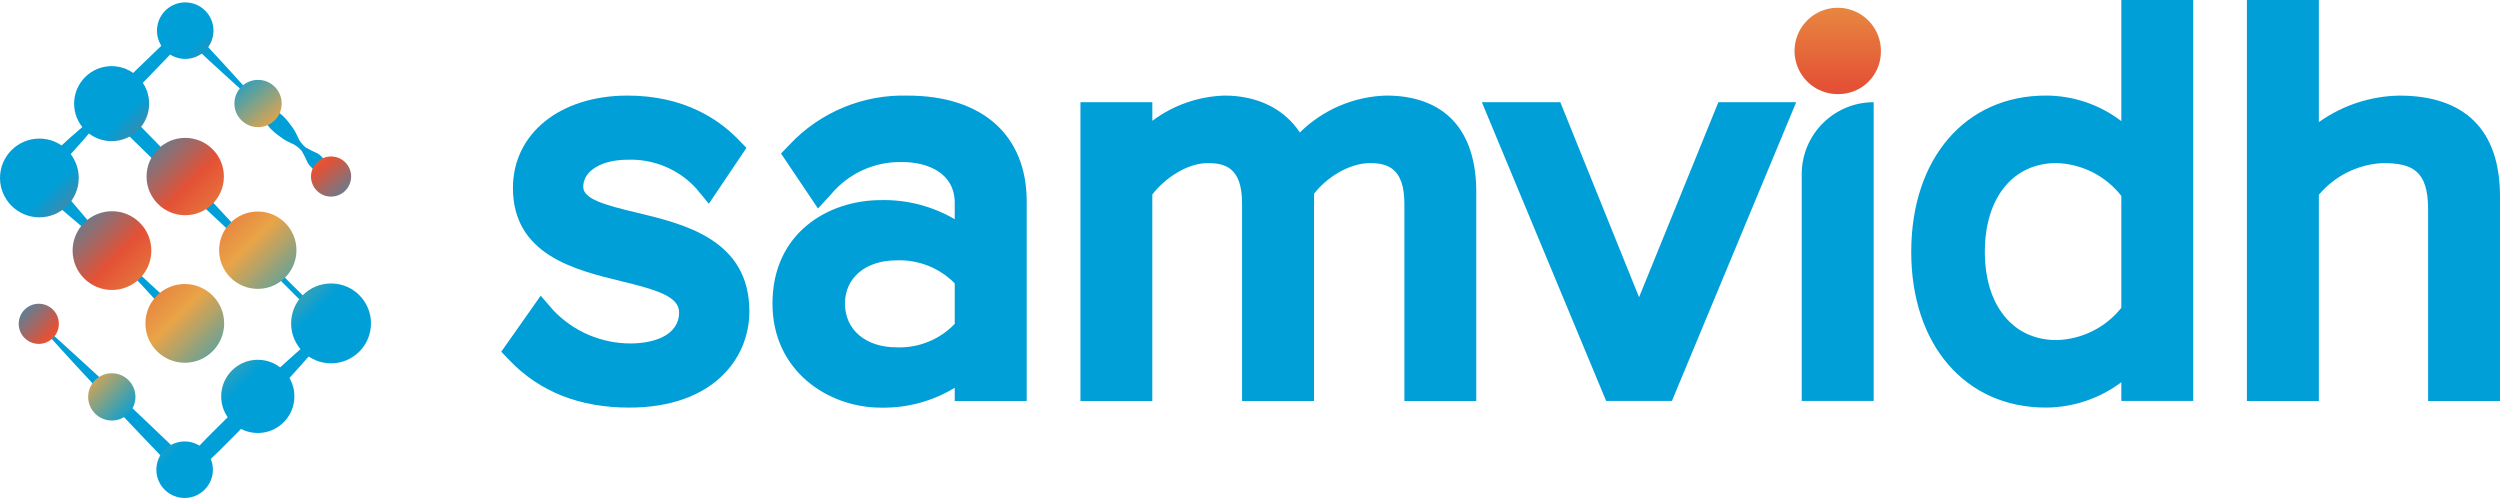
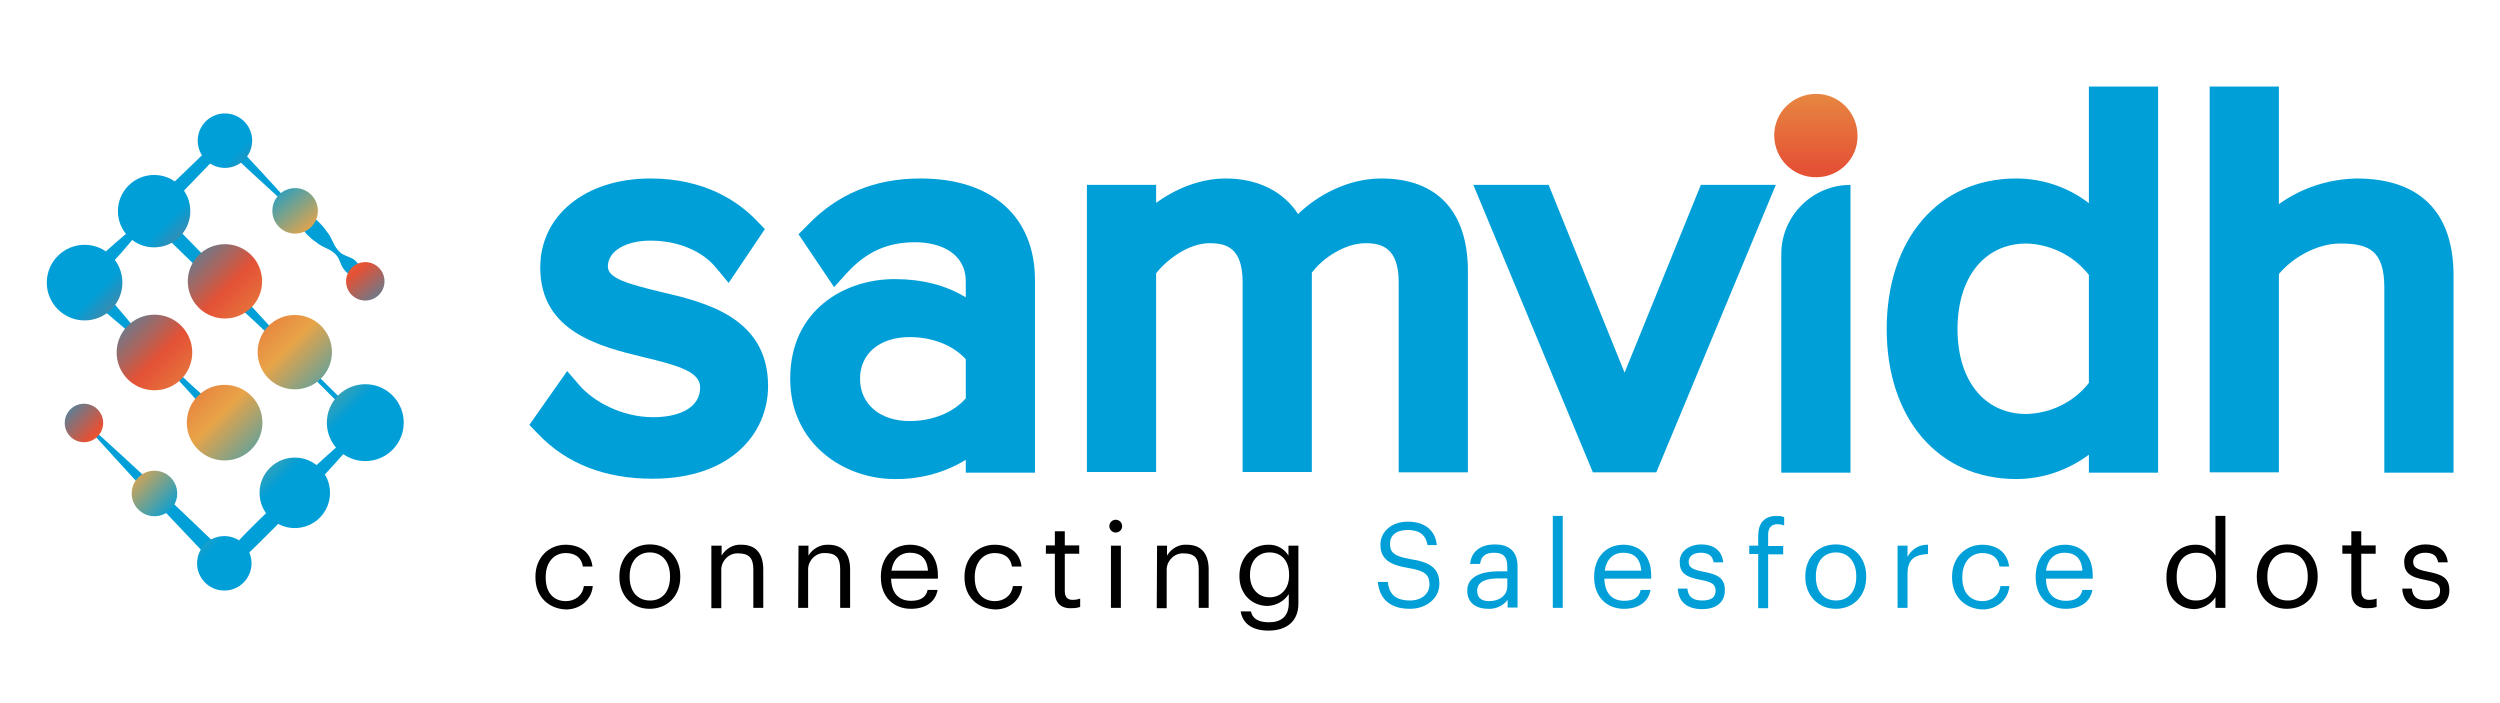
- <svg xmlns="http://www.w3.org/2000/svg" xmlns:xlink="http://www.w3.org/1999/xlink" width="343.582" height="68.438" viewBox="0 0 343.582 68.438">
-   <defs>
-     <linearGradient id="a" x1="0.643" y1="0.643" x2="3.104" y2="3.104" gradientUnits="objectBoundingBox">
-       <stop offset="0" stop-color="#009fd8" />
-       <stop offset="0.344" stop-color="#e45135" />
-       <stop offset="0.656" stop-color="#e9a447" />
-       <stop offset="1" stop-color="#009fd8" />
-     </linearGradient>
-     <linearGradient id="b" x1="-0.279" y1="-0.279" x2="2.182" y2="2.182" xlink:href="#a" />
-     <linearGradient id="c" x1="-1.204" y1="-1.203" x2="1.257" y2="1.258" xlink:href="#a" />
-     <linearGradient id="d" x1="-2.329" y1="-2.329" x2="0.318" y2="0.318" xlink:href="#a" />
-     <linearGradient id="e" x1="-2.095" y1="-2.095" x2="0.331" y2="0.331" xlink:href="#a" />
-     <linearGradient id="f" x1="-1.233" y1="-1.233" x2="1.273" y2="1.272" xlink:href="#a" />
-     <linearGradient id="g" x1="-0.288" y1="-0.288" x2="2.217" y2="2.218" xlink:href="#a" />
-     <linearGradient id="h" x1="0.664" y1="0.664" x2="3.247" y2="3.247" xlink:href="#a" />
-     <linearGradient id="i" x1="0.712" y1="0.712" x2="4.141" y2="4.142" xlink:href="#a" />
-     <linearGradient id="j" x1="-3.167" y1="-3.167" x2="0.262" y2="0.262" xlink:href="#a" />
-     <linearGradient id="k" x1="-1.795" y1="-1.66" x2="0.945" y2="0.919" xlink:href="#a" />
-     <linearGradient id="l" x1="-0.329" y1="-0.28" x2="2.897" y2="2.756" xlink:href="#a" />
-     <linearGradient id="m" x1="2.591" y1="3.048" x2="-0.024" y2="-0.139" xlink:href="#a" />
-     <linearGradient id="n" x1="1.337" y1="1.521" x2="-1.741" y2="-2.232" xlink:href="#a" />
-     <linearGradient id="o" x1="0.5" y1="0.915" x2="0.5" y2="-0.499" gradientUnits="objectBoundingBox">
-       <stop offset="0" stop-color="#e45135" />
-       <stop offset="1" stop-color="#e9a447" />
-     </linearGradient>
-   </defs>
-   <g transform="translate(-63.89 -65.5)">
-     <g transform="translate(63.89 65.829)">
-       <g transform="translate(35.383 13.819)">
-         <path d="M151.276,106.626a4.593,4.593,0,0,1-1.8-.7,6.011,6.011,0,0,1-.718-.54,2.57,2.57,0,0,1-.581-.672,15.818,15.818,0,0,0-.842-1.67,3.643,3.643,0,0,0-1.436-1.07c-.284-.137-.572-.265-.837-.421a7.09,7.09,0,0,1-.741-.512,8.415,8.415,0,0,1-1.354-1.157,8.509,8.509,0,0,1-1.029-1.478,6.52,6.52,0,0,1-.7-1.811l.16-.16a6.664,6.664,0,0,1,1.811.7,8.34,8.34,0,0,1,1.478,1.029,8.654,8.654,0,0,1,1.157,1.354,7.091,7.091,0,0,1,.512.741c.156.265.284.554.421.837a3.687,3.687,0,0,0,1.07,1.436,15.39,15.39,0,0,0,1.67.842,2.569,2.569,0,0,1,.672.581,5.664,5.664,0,0,1,.54.718,4.649,4.649,0,0,1,.7,1.8Z" transform="translate(-141.24 -96.43)" fill="#009fd8" />
+ <svg xmlns="http://www.w3.org/2000/svg" version="1.1" id="Layer_1" x="0px" y="0px" viewBox="0 0 780.2 219.1" style="enable-background:new 0 0 780.2 219.1;" xml:space="preserve">
+   <style type="text/css">
+ 	.st0{fill:#009FD8;}
+ 	.st1{fill:url(#SVGID_1_);}
+ 	.st2{fill:url(#SVGID_2_);}
+ 	.st3{fill:url(#SVGID_3_);}
+ 	.st4{fill:url(#SVGID_4_);}
+ 	.st5{fill:url(#SVGID_5_);}
+ 	.st6{fill:url(#SVGID_6_);}
+ 	.st7{fill:url(#SVGID_7_);}
+ 	.st8{fill:url(#SVGID_8_);}
+ 	.st9{fill:url(#SVGID_9_);}
+ 	.st10{fill:url(#SVGID_10_);}
+ 	.st11{fill:url(#SVGID_11_);}
+ 	.st12{fill:url(#SVGID_12_);}
+ 	.st13{fill:url(#SVGID_13_);}
+ 	.st14{fill:url(#SVGID_14_);}
+ 	.st15{fill:url(#SVGID_15_);}
+ </style>
+   <g>
+     <g>
+       <path class="st0" d="M113.8,87.9c-1.4-0.2-2.8-0.8-3.9-1.6c-0.6-0.3-1.1-0.7-1.6-1.2c-0.5-0.4-0.9-0.9-1.3-1.5    c-0.7-1.1-1-2.6-1.8-3.7c-0.8-1-1.9-1.8-3.1-2.3c-0.6-0.3-1.3-0.6-1.8-0.9c-0.6-0.3-1.1-0.7-1.6-1.1c-1.1-0.7-2.1-1.6-3-2.5    c-0.8-1-1.6-2.1-2.2-3.2c-0.7-1.3-1.2-2.6-1.5-4l0.3-0.4c1.4,0.3,2.7,0.8,4,1.5c1.2,0.6,2.2,1.4,3.2,2.3c0.9,0.9,1.8,1.9,2.5,3    c0.4,0.5,0.8,1,1.1,1.6c0.3,0.6,0.6,1.2,0.9,1.8c0.5,1.2,1.3,2.3,2.3,3.2c1,0.8,2.5,1.2,3.7,1.8c0.6,0.3,1.1,0.8,1.5,1.3    c0.4,0.5,0.8,1,1.2,1.6c0.8,1.2,1.3,2.5,1.5,3.9L113.8,87.9z" />
+       <path class="st0" d="M91.9,66c-3.9-3.4-7.7-6.9-11.5-10.4c-1.9-1.7-3.8-3.5-5.7-5.3s-3.8-3.5-5.7-5.3h2.3l-5.5,5.8l-5.6,5.8    c-1.9,1.9-3.7,3.9-5.6,5.8l-5.6,5.7V65c5.6,5.5,11.1,11.1,16.6,16.8s10.8,11.5,16.1,17.3s10.8,11.5,16.3,17s11.2,11.1,16.8,16.5    l-1.4,1.4l-0.4-0.4h1.4c-3.4,3.8-6.8,7.6-10.2,11.4s-6.9,7.5-10.4,11.2s-7,7.4-10.7,11l-2.7,2.7l-2.8,2.7    c-1.8,1.8-3.7,3.6-5.5,5.3l-1.8,1.7l-1.6-1.7L58,166.6c-3.6-3.8-7.2-7.6-10.8-11.4s-7.1-7.7-10.6-11.5c-3.5-3.9-7.1-7.7-10.5-11.6    l0.4-0.4c3.9,3.5,7.8,7,11.6,10.5s7.7,7.1,11.5,10.7s7.6,7.1,11.4,10.8l11.3,10.8h-3.4c1.7-1.9,3.5-3.7,5.3-5.5l2.7-2.8l2.7-2.7    c3.6-3.6,7.3-7.1,11-10.6s7.4-7.1,11.2-10.5s7.7-6.8,11.4-10.2l0.8-0.7l0.6,0.7l0.4,0.4l-1.4,1.4c-5.4-5.7-11-11.3-16.5-16.8    c-5.6-5.6-11.3-11-17-16.3S68.4,90.2,62.8,84.7S51.5,73.8,46,68.2l-1.5-1.6L46,65l5.7-5.6c1.9-1.9,3.8-3.7,5.8-5.6l5.8-5.6    l5.8-5.5l1.2-1.2l1.1,1.2c1.8,1.9,3.5,3.8,5.3,5.7s3.5,3.8,5.3,5.7c3.5,3.8,7,7.6,10.3,11.5L91.9,66z" />
+       <path class="st0" d="M47.7,66.8c-1.5,2.1-3.1,4-4.7,6s-3.3,3.9-4.9,5.8c-3.3,3.8-6.8,7.4-10.3,11v-3.1c3.7,3.6,7.2,7.4,10.5,11.4    c3.3,4,6.7,7.9,10.4,11.6s7.4,7.3,11.2,10.8s7.7,6.9,11.8,10.2l-3,3c-3.3-4.1-6.7-7.9-10.2-11.8s-7.1-7.5-10.8-11.2    s-7.6-7-11.6-10.4c-4-3.3-7.8-6.8-11.4-10.5L23,87.9l1.6-1.5c3.6-3.5,7.3-7,11.1-10.3c1.9-1.7,3.8-3.3,5.8-4.9s3.9-3.2,6-4.7    L47.7,66.8z" />
+       <linearGradient id="SVGID_1_" gradientUnits="userSpaceOnUse" x1="29.77" y1="128.43" x2="88" y2="70.2" gradientTransform="matrix(1 0 0 -1 0 220)">
+         <stop offset="0" style="stop-color:#009FD8" />
+         <stop offset="0.34" style="stop-color:#E45135" />
+         <stop offset="0.66" style="stop-color:#E9A447" />
+         <stop offset="1" style="stop-color:#009FD8" />
+       </linearGradient>
+       <circle class="st1" cx="26.4" cy="88.2" r="11.8" />
+       <linearGradient id="SVGID_2_" gradientUnits="userSpaceOnUse" x1="29.77" y1="128.43" x2="88" y2="70.2" gradientTransform="matrix(1 0 0 -1 0 220)">
+         <stop offset="0" style="stop-color:#009FD8" />
+         <stop offset="0.34" style="stop-color:#E45135" />
+         <stop offset="0.66" style="stop-color:#E9A447" />
+         <stop offset="1" style="stop-color:#009FD8" />
+       </linearGradient>
+       <circle class="st2" cx="48.2" cy="110" r="11.8" />
+       <linearGradient id="SVGID_3_" gradientUnits="userSpaceOnUse" x1="29.765" y1="128.425" x2="87.995" y2="70.195" gradientTransform="matrix(1 0 0 -1 0 220)">
+         <stop offset="0" style="stop-color:#009FD8" />
+         <stop offset="0.34" style="stop-color:#E45135" />
+         <stop offset="0.66" style="stop-color:#E9A447" />
+         <stop offset="1" style="stop-color:#009FD8" />
+       </linearGradient>
+       <circle class="st3" cx="70.1" cy="131.9" r="11.8" />
+       <linearGradient id="SVGID_4_" gradientUnits="userSpaceOnUse" x1="29.77" y1="128.43" x2="88" y2="70.2" gradientTransform="matrix(1 0 0 -1 0 220)">
+         <stop offset="0" style="stop-color:#009FD8" />
+         <stop offset="0.34" style="stop-color:#E45135" />
+         <stop offset="0.66" style="stop-color:#E9A447" />
+         <stop offset="1" style="stop-color:#009FD8" />
+       </linearGradient>
+       <circle class="st4" cx="92" cy="153.8" r="11" />
+       <linearGradient id="SVGID_5_" gradientUnits="userSpaceOnUse" x1="51.735" y1="150.395" x2="109.965" y2="92.165" gradientTransform="matrix(1 0 0 -1 0 220)">
+         <stop offset="0" style="stop-color:#009FD8" />
+         <stop offset="0.34" style="stop-color:#E45135" />
+         <stop offset="0.66" style="stop-color:#E9A447" />
+         <stop offset="1" style="stop-color:#009FD8" />
+       </linearGradient>
+       <circle class="st5" cx="114" cy="131.9" r="12" />
+       <linearGradient id="SVGID_6_" gradientUnits="userSpaceOnUse" x1="51.735" y1="150.395" x2="109.965" y2="92.165" gradientTransform="matrix(1 0 0 -1 0 220)">
+         <stop offset="0" style="stop-color:#009FD8" />
+         <stop offset="0.34" style="stop-color:#E45135" />
+         <stop offset="0.66" style="stop-color:#E9A447" />
+         <stop offset="1" style="stop-color:#009FD8" />
+       </linearGradient>
+       <circle class="st6" cx="92" cy="109.9" r="11.6" />
+       <linearGradient id="SVGID_7_" gradientUnits="userSpaceOnUse" x1="51.902" y1="150.552" x2="110.122" y2="92.322" gradientTransform="matrix(1 0 0 -1 0 220)">
+         <stop offset="0" style="stop-color:#009FD8" />
+         <stop offset="0.34" style="stop-color:#E45135" />
+         <stop offset="0.66" style="stop-color:#E9A447" />
+         <stop offset="1" style="stop-color:#009FD8" />
+       </linearGradient>
+       <circle class="st7" cx="70.2" cy="87.8" r="11.6" />
+       <linearGradient id="SVGID_8_" gradientUnits="userSpaceOnUse" x1="51.79" y1="150.45" x2="110.02" y2="92.22" gradientTransform="matrix(1 0 0 -1 0 220)">
+         <stop offset="0" style="stop-color:#009FD8" />
+         <stop offset="0.34" style="stop-color:#E45135" />
+         <stop offset="0.66" style="stop-color:#E9A447" />
+         <stop offset="1" style="stop-color:#009FD8" />
+       </linearGradient>
+       <circle class="st8" cx="48.1" cy="65.9" r="11.3" />
+       <linearGradient id="SVGID_9_" gradientUnits="userSpaceOnUse" x1="73.81" y1="172.47" x2="132.04" y2="114.24" gradientTransform="matrix(1 0 0 -1 0 220)">
+         <stop offset="0" style="stop-color:#009FD8" />
+         <stop offset="0.34" style="stop-color:#E45135" />
+         <stop offset="0.66" style="stop-color:#E9A447" />
+         <stop offset="1" style="stop-color:#009FD8" />
+       </linearGradient>
+       <circle class="st9" cx="70.2" cy="43.9" r="8.5" />
+       <linearGradient id="SVGID_10_" gradientUnits="userSpaceOnUse" x1="7.765" y1="106.415" x2="65.995" y2="48.195" gradientTransform="matrix(1 0 0 -1 0 220)">
+         <stop offset="0" style="stop-color:#009FD8" />
+         <stop offset="0.34" style="stop-color:#E45135" />
+         <stop offset="0.66" style="stop-color:#E9A447" />
+         <stop offset="1" style="stop-color:#009FD8" />
+       </linearGradient>
+       <circle class="st10" cx="70" cy="175.8" r="8.5" />
+       <linearGradient id="SVGID_11_" gradientUnits="userSpaceOnUse" x1="15.561" y1="96.711" x2="54.471" y2="60.091" gradientTransform="matrix(1 0 0 -1 0 220)">
+         <stop offset="0" style="stop-color:#009FD8" />
+         <stop offset="0.34" style="stop-color:#E45135" />
+         <stop offset="0.66" style="stop-color:#E9A447" />
+         <stop offset="1" style="stop-color:#009FD8" />
+       </linearGradient>
+       <circle class="st11" cx="48.2" cy="154" r="7.1" />
+       <linearGradient id="SVGID_12_" gradientUnits="userSpaceOnUse" x1="16.211" y1="97.401" x2="55.121" y2="60.781" gradientTransform="matrix(1 0 0 -1 0 220)">
+         <stop offset="0" style="stop-color:#009FD8" />
+         <stop offset="0.34" style="stop-color:#E45135" />
+         <stop offset="0.66" style="stop-color:#E9A447" />
+         <stop offset="1" style="stop-color:#009FD8" />
+       </linearGradient>
+       <circle class="st12" cx="26.2" cy="132" r="6" />
+       <linearGradient id="SVGID_13_" gradientUnits="userSpaceOnUse" x1="121.779" y1="118" x2="84.65" y2="163.26" gradientTransform="matrix(1 0 0 -1 0 220)">
+         <stop offset="0" style="stop-color:#009FD8" />
+         <stop offset="0.34" style="stop-color:#E45135" />
+         <stop offset="0.66" style="stop-color:#E9A447" />
+         <stop offset="1" style="stop-color:#009FD8" />
+       </linearGradient>
+       <circle class="st13" cx="92.1" cy="65.8" r="7.1" />
+       <linearGradient id="SVGID_14_" gradientUnits="userSpaceOnUse" x1="124.133" y1="119.922" x2="87.003" y2="165.192" gradientTransform="matrix(1 0 0 -1 0 220)">
+         <stop offset="0" style="stop-color:#009FD8" />
+         <stop offset="0.34" style="stop-color:#E45135" />
+         <stop offset="0.66" style="stop-color:#E9A447" />
+         <stop offset="1" style="stop-color:#009FD8" />
+       </linearGradient>
+       <circle class="st14" cx="114" cy="87.8" r="6" />
+     </g>
+     <g>
+       <path class="st0" d="M239.7,120.5c0,14.4-11.2,28.9-36.1,28.9c-14.8,0-26.9-4.7-35.8-14.1l-2.6-2.7l11.8-16.8l3.8,4.4    c4.3,5,13.1,10,23.1,10c7.1,0,14.6-2.4,14.6-9.3c0-4.8-6.6-6.8-17.5-9.4c-13.7-3.3-32.4-7.9-32.4-28c0-16.3,14.1-27.8,34.4-27.8    c16.9,0,27.3,7.1,33.1,13.1l2.6,2.7l-11.3,16.8l-3.9-4.7c-4.4-5.4-12.1-8.5-20.5-8.5c-7.8,0-13.3,3.3-13.3,8.1    c0,3.7,6.4,5.4,16.1,7.8C220.1,94.3,239.7,99,239.7,120.5z" />
+       <path class="st0" d="M287.3,55.7c-14.3,0-26,4.8-35.5,14.8l-2.6,2.6l11.1,16.5l3.9-4.3c6.1-6.7,12.7-9.7,21.4-9.7    c7.6,0,15.8,3.2,15.8,12.3v4.9c-6.2-3.8-13.7-5.7-22.2-5.7c-15.7,0-32.6,9.7-32.6,31.1c0,20.3,16.8,31.3,32.6,31.3    c7.8,0.1,15.5-1.9,22.2-6v4H323v-60C323,67.6,309.6,55.7,287.3,55.7z M301.4,124.3c-3.8,4.4-10.3,7.1-17.5,7.1    c-9.3,0-15.5-5.3-15.5-13.2s6.2-13,15.5-13c7.2,0,13.6,2.6,17.5,6.9V124.3z" />
+       <path class="st0" d="M458.1,84.6v62.8h-21.6V88.1c0-10.7-5.2-12.2-10.3-12.2c-6.4,0-13.3,4.5-16.8,9.2v62.2h-21.6V88.1    c0-10.7-5-12.2-10.3-12.2c-6.3,0-13,4.7-16.7,9.4v62h-21.6V57.7h21.6v5.6c5.8-4.2,13.5-7.6,21.7-7.6c10,0,18,4,22.6,11.1    c6.3-6.1,15.8-11.1,26-11.1C448.5,55.7,458.1,66,458.1,84.6z" />
+       <polygon class="st0" points="554.2,57.7 516.9,147.4 497.1,147.4 459.8,57.7 483.3,57.7 507,116.3 530.8,57.7   " />
+       <g>
+         <path class="st0" d="M577.5,57.7v89.8h-21.6V79.3C555.9,67.4,565.6,57.7,577.5,57.7z" />
+         <linearGradient id="SVGID_15_" gradientUnits="userSpaceOnUse" x1="566.66" y1="166.94" x2="566.66" y2="203.63" gradientTransform="matrix(1 0 0 -1 0 220)">
+           <stop offset="0" style="stop-color:#E45135" />
+           <stop offset="1" style="stop-color:#E9A447" />
+         </linearGradient>
+         <path class="st15" d="M579.7,42.4c0.1,7-5.6,12.8-12.6,12.9c-0.1,0-0.2,0-0.3,0c-7.2,0.1-13-5.7-13.1-12.9s5.7-13,12.9-13.1     c7.2-0.1,13,5.7,13.1,12.9C579.7,42.2,579.7,42.3,579.7,42.4z" />
      </g>
-       <g transform="translate(5.293 2.822)">
-         <path d="M105.555,83.542c-1.784-1.551-3.536-3.138-5.279-4.734-.878-.791-1.734-1.6-2.6-2.406s-1.729-1.606-2.585-2.42h1.066l-2.52,2.662-2.543,2.639c-.851.878-1.693,1.766-2.552,2.635l-2.571,2.617V83.112c2.575,2.511,5.1,5.078,7.584,7.671s4.922,5.251,7.374,7.886,4.927,5.247,7.465,7.79c2.525,2.562,5.1,5.073,7.694,7.566l-.631.631-.183-.165h.65c-1.569,1.734-3.115,3.486-4.661,5.238s-3.175,3.422-4.78,5.119-3.211,3.39-4.872,5.032l-1.235,1.24-1.263,1.212c-.842.805-1.674,1.624-2.534,2.415l-.833.764-.732-.764-4.949-5.178q-2.477-2.587-4.922-5.206t-4.872-5.256c-1.606-1.77-3.23-3.522-4.808-5.32l.16-.16c1.8,1.578,3.545,3.207,5.32,4.808s3.518,3.234,5.256,4.872,3.481,3.271,5.206,4.922l5.178,4.949H95.016c.791-.86,1.61-1.693,2.415-2.534l1.212-1.263,1.24-1.235c1.642-1.656,3.344-3.257,5.032-4.872s3.376-3.225,5.119-4.78,3.5-3.1,5.238-4.661l.357-.325.293.325.165.183-.631.631q-3.733-3.9-7.566-7.694c-2.543-2.539-5.164-5-7.79-7.465s-5.279-4.895-7.886-7.374-5.16-5.009-7.671-7.584l-.709-.727.709-.7,2.617-2.571c.869-.86,1.757-1.7,2.635-2.553l2.639-2.543,2.662-2.52.558-.531.5.531q1.221,1.283,2.42,2.585c.8.869,1.61,1.725,2.406,2.6,1.6,1.743,3.179,3.495,4.734,5.279Z" transform="translate(-75.46 -72.39)" fill="#009fd8" />
-       </g>
-       <g transform="translate(3.865 14.176)">
-         <path d="M83.639,97.37c-.686.942-1.423,1.839-2.155,2.735s-1.491,1.766-2.255,2.63q-2.3,2.587-4.721,5.055v-1.45a69.44,69.44,0,0,1,4.817,5.224c1.532,1.816,3.074,3.618,4.748,5.3s3.367,3.326,5.114,4.931q1.3,1.208,2.644,2.379c.444.393.9.773,1.349,1.157l.686.567.343.284.174.137.087.069.046.037.023.018.009.009,0,0c-.306.311.7-.686-.686.7s-.384.38-.7.686l0,0-.009-.009-.018-.023-.037-.046-.069-.087-.137-.174-.284-.343-.567-.686c-.389-.448-.764-.906-1.157-1.349-.778-.9-1.574-1.775-2.379-2.644-1.6-1.747-3.252-3.445-4.931-5.114s-3.481-3.216-5.3-4.748a69.514,69.514,0,0,1-5.224-4.817l-.718-.746.718-.7q2.47-2.415,5.055-4.721c.865-.764,1.747-1.514,2.63-2.255s1.793-1.468,2.735-2.155Z" transform="translate(-72.34 -97.21)" fill="#009fd8" />
-       </g>
-       <circle cx="5.411" cy="5.411" r="5.411" transform="translate(0 18.718)" fill="url(#a)" />
-       <circle cx="5.411" cy="5.411" r="5.411" transform="translate(9.977 28.7)" fill="url(#b)" />
-       <circle cx="5.411" cy="5.411" r="5.411" transform="translate(19.985 38.704)" fill="url(#c)" />
-       <circle cx="5.032" cy="5.032" r="5.032" transform="translate(30.397 49.115)" fill="url(#d)" />
-       <circle cx="5.489" cy="5.489" r="5.489" transform="translate(40.008 38.626)" fill="url(#e)" />
-       <circle cx="5.315" cy="5.315" r="5.315" transform="translate(30.113 28.741)" fill="url(#f)" />
-       <circle cx="5.315" cy="5.315" r="5.315" transform="translate(20.141 18.618)" fill="url(#g)" />
-       <circle cx="5.155" cy="5.155" r="5.155" transform="translate(10.187 8.76)" fill="url(#h)" />
-       <circle cx="3.884" cy="3.884" r="3.884" transform="translate(21.573)" fill="url(#i)" />
-       <circle cx="3.884" cy="3.884" r="3.884" transform="translate(21.49 60.341)" fill="url(#j)" />
-       <circle cx="3.248" cy="3.248" r="3.248" transform="translate(12.118 50.968)" fill="url(#k)" />
-       <circle cx="2.758" cy="2.758" r="2.758" transform="translate(2.571 41.416)" fill="url(#l)" />
-       <circle cx="3.248" cy="3.248" r="3.248" transform="translate(32.217 10.649)" fill="url(#m)" />
-       <circle cx="2.758" cy="2.758" r="2.758" transform="translate(42.743 21.175)" fill="url(#n)" />
-     </g>
-     <g transform="translate(132.78 65.5)">
-       <g transform="translate(0 13.138)">
-         <path d="M248.587,123.871c0,6.583-5.11,13.229-16.518,13.229-6.77,0-12.282-2.168-16.395-6.445l-1.185-1.235,5.421-7.7,1.743,2.013a14.622,14.622,0,0,0,10.576,4.551c3.243,0,6.7-1.116,6.7-4.259,0-2.2-3.028-3.1-8.023-4.314-6.249-1.523-14.812-3.6-14.812-12.8,0-7.47,6.473-12.694,15.75-12.694,7.722,0,12.506,3.248,15.164,5.974l1.18,1.212-5.169,7.68-1.77-2.141a12.178,12.178,0,0,0-9.4-3.907c-3.586,0-6.093,1.532-6.093,3.724,0,1.67,2.914,2.488,7.369,3.55C239.64,111.873,248.587,114.013,248.587,123.871Z" transform="translate(-214.49 -94.22)" fill="#009fd8" />
-       </g>
-       <g transform="translate(37.272 13.138)">
-         <path d="M314.547,94.22a21.423,21.423,0,0,0-16.239,6.752l-1.162,1.208,5.082,7.557,1.789-1.949a12.349,12.349,0,0,1,9.766-4.437c3.5,0,7.237,1.482,7.237,5.631v2.228a19.234,19.234,0,0,0-10.141-2.626c-7.182,0-14.908,4.446-14.908,14.222,0,9.286,7.68,14.3,14.908,14.3a18.814,18.814,0,0,0,10.141-2.731v1.821h9.89V108.753C330.909,99.65,324.793,94.22,314.547,94.22Zm6.473,31.371a10.505,10.505,0,0,1-8,3.225c-4.24,0-7.086-2.415-7.086-6.015,0-3.554,2.845-5.938,7.086-5.938a10.652,10.652,0,0,1,8,3.161Z" transform="translate(-295.97 -94.22)" fill="#009fd8" />
-       </g>
-       <g transform="translate(79.599 13.133)">
-         <path d="M442.9,107.444v28.741h-9.881V109.049c0-4.9-2.383-5.558-4.716-5.558-2.932,0-6.084,2.072-7.7,4.222v28.471h-9.89V109.049c0-4.885-2.264-5.558-4.716-5.558-2.882,0-5.96,2.141-7.621,4.318v28.375H388.5V95.125h9.881v2.553a17.468,17.468,0,0,1,9.913-3.467c4.561,0,8.229,1.843,10.361,5.073A17.6,17.6,0,0,1,430.52,94.21C438.507,94.215,442.9,98.908,442.9,107.444Z" transform="translate(-388.5 -94.21)" fill="#009fd8" />
-       </g>
-       <g transform="translate(134.766 14.048)">
-         <path d="M552.3,96.21,535.22,137.265h-9.039L509.1,96.21h10.782l10.823,26.8,10.9-26.8Z" transform="translate(-509.1 -96.21)" fill="#009fd8" />
-       </g>
-       <g transform="translate(177.738 1.066)">
-         <path d="M615.09,96.21v41.055H605.2V106.1a9.89,9.89,0,0,1,9.89-9.89Z" transform="translate(-604.212 -83.228)" fill="#009fd8" />
-         <path d="M614.911,73.8a5.833,5.833,0,0,1-5.9,5.9,5.935,5.935,0,1,1,5.9-5.9Z" transform="translate(-603.04 -67.83)" fill="url(#o)" />
-       </g>
-       <g transform="translate(193.776)">
-         <path d="M666.974,65.5V82.146A17.1,17.1,0,0,0,656.6,78.633c-11.061,0-18.5,8.632-18.5,21.481,0,12.8,7.433,21.4,18.5,21.4a17.407,17.407,0,0,0,10.375-3.486V120.6h9.881V65.5Zm0,42.3a11.757,11.757,0,0,1-8.92,4.437c-5.974,0-9.839-4.757-9.839-12.127,0-7.415,3.865-12.2,9.839-12.2a11.767,11.767,0,0,1,8.92,4.51Z" transform="translate(-638.1 -65.5)" fill="#009fd8" />
-       </g>
-       <g transform="translate(239.908)">
-         <path d="M773.734,92.48v28.128h-9.881V94.236c0-5.315-2.2-6.322-6.244-6.322a12.217,12.217,0,0,0-8.769,4.359v28.334h-9.89V65.5h9.89V82.283A19.634,19.634,0,0,1,759.9,78.638C768.949,78.638,773.734,83.422,773.734,92.48Z" transform="translate(-738.95 -65.5)" fill="#009fd8" />
-       </g>
+       <path class="st0" d="M651.9,27v36.4c-6.5-5-14.5-7.7-22.7-7.7c-24.2,0-40.4,18.9-40.4,47s16.3,46.8,40.4,46.8    c8.2,0,16.1-2.7,22.7-7.6v5.6h21.6V27H651.9z M651.9,119.5c-4.7,6-11.9,9.5-19.5,9.7c-13.1,0-21.5-10.4-21.5-26.5    S619.3,76,632.4,76c7.6,0.2,14.8,3.8,19.5,9.8V119.5z" />
+       <path class="st0" d="M765.7,86v61.5h-21.6V89.8c0-11.6-4.8-13.8-13.7-13.8c-7.6,0-15.1,4.6-19.2,9.5v61.9h-21.6V27h21.6v36.7    c7.1-5.1,15.5-7.8,24.2-8C755.2,55.7,765.7,66.2,765.7,86z" />
    </g>
  </g>
+   <g>
+     <path d="M167.1,180.2v-0.3c0-5.9,4.2-9.9,9.4-9.9c4,0,7.8,1.9,8.4,6.8h-3c-0.5-3.1-2.7-4.2-5.4-4.2c-3.5,0-6.2,2.8-6.2,7.4v0.3   c0,4.8,2.6,7.3,6.3,7.3c2.7,0,5.2-1.6,5.6-4.7h2.8c-0.4,4.2-3.8,7.3-8.4,7.3C171.2,190,167.1,186.2,167.1,180.2z" />
+     <path d="M193.3,180.1v-0.3c0-5.8,4-9.9,9.5-9.9c5.5,0,9.5,4,9.5,9.9v0.3c0,5.9-4,9.9-9.6,9.9C197.2,190,193.3,185.8,193.3,180.1z    M209.1,180.1v-0.3c0-4.5-2.5-7.4-6.3-7.4c-3.8,0-6.3,2.9-6.3,7.4v0.3c0,4.4,2.4,7.3,6.3,7.3C206.7,187.5,209.1,184.5,209.1,180.1z   " />
+     <path d="M222.1,170.3h3.1v3.1c1.3-2.2,3.7-3.6,6.2-3.4c4,0,6.8,2.2,6.8,7.8v11.9h-3.1v-12.1c0-3.4-1.4-4.9-4.6-4.9   c-2.8-0.2-5.2,2-5.4,4.8c0,0.2,0,0.3,0,0.5v11.8h-3.1V170.3z" />
+     <path d="M249.2,170.3h3.1v3.1c1.3-2.2,3.7-3.5,6.2-3.4c4,0,6.8,2.2,6.8,7.8v11.9h-3.1v-12.2c0-3.4-1.4-4.9-4.6-4.9   c-2.8-0.2-5.2,2-5.4,4.8c0,0.2,0,0.4,0,0.5v11.8h-3.1L249.2,170.3z" />
+     <path d="M274.9,180.2v-0.3c0-5.9,3.7-9.9,9.1-9.9c4.5,0,8.7,2.7,8.7,9.6v1h-14.6c0.1,4.4,2.3,6.9,6.2,6.9c3,0,4.7-1.1,5.2-3.4h3.1   c-0.7,3.9-3.9,5.9-8.3,5.9C278.8,190,274.9,186.2,274.9,180.2z M289.6,178.1c-0.3-4-2.4-5.6-5.6-5.6c-3.2,0-5.3,2.1-5.8,5.6H289.6z   " />
+     <path d="M301,180.2v-0.3c0-5.9,4.2-9.9,9.4-9.9c4,0,7.8,1.9,8.4,6.8h-3c-0.5-3.1-2.7-4.2-5.4-4.2c-3.5,0-6.2,2.8-6.2,7.4v0.3   c0,4.8,2.6,7.3,6.3,7.3c2.7,0,5.2-1.6,5.6-4.7h2.9c-0.4,4.2-3.8,7.3-8.4,7.3C305,190,301,186.2,301,180.2z" />
+     <path d="M329.2,184.8v-12h-2.8v-2.6h2.8v-4.4h3.1v4.4h4.5v2.6h-4.5v11.6c0,1.9,0.8,2.8,2.4,2.8c0.8,0,1.6-0.1,2.4-0.4v2.6   c-0.8,0.3-1.7,0.4-2.6,0.4C330.9,190,329.2,187.9,329.2,184.8z" />
+     <path d="M346.2,164.2c0-1.1,0.9-2,2-2s2,0.9,2,2s-0.9,2-2,2C347.1,166.2,346.2,165.3,346.2,164.2z M346.7,170.3h3.1v19.4h-3.1   V170.3z" />
+     <path d="M361.1,170.3h3.1v3.1c1.3-2.2,3.7-3.6,6.2-3.4c4,0,6.8,2.2,6.8,7.8v11.9h-3.1v-12.1c0-3.4-1.4-4.9-4.6-4.9   c-2.8-0.2-5.2,2-5.4,4.8c0,0.2,0,0.3,0,0.5v11.8h-3.1L361.1,170.3z" />
+     <path d="M387.2,190.8h3.2c0.4,2.2,2.3,3.4,5.6,3.4c3.8,0,6.2-1.8,6.2-6v-2.8c-1.4,2.2-3.9,3.6-6.6,3.7c-5.1,0-8.8-3.9-8.8-9.2v-0.3   c0-5.3,3.7-9.6,9-9.6c2.6-0.1,5,1.2,6.3,3.4v-3.1h3.1v18.1c0,5.6-3.8,8.4-9.3,8.4C390.2,196.8,387.7,194.1,387.2,190.8z    M402.3,179.6v-0.3c0-4.3-2.4-6.9-6.1-6.9c-3.8,0-6.1,2.9-6.1,6.9v0.3c0,4.2,2.7,6.8,6,6.8C399.5,186.5,402.3,184,402.3,179.6z" />
+     <path class="st0" d="M430,181.6h3.1c0.4,3.2,1.7,5.8,7,5.8c3.4,0,6-2,6-5s-1.4-4.3-6.4-5.1c-5.6-0.9-8.9-2.6-8.9-7.3   c0-4.1,3.5-7.2,8.5-7.2c5.3,0,8.6,2.6,9.1,7.3h-2.9c-0.6-3.3-2.6-4.7-6.2-4.7c-3.7,0-5.5,1.8-5.5,4.3s1,3.9,6.4,4.8   c5.9,0.9,9,2.7,9,7.7c0,4.4-3.9,7.8-9.2,7.8C433,190,430.4,186.1,430,181.6z" />
+     <path class="st0" d="M457.9,184.3c0-4.5,4.7-6,9.7-6h2.8v-1.4c0-3.1-1.2-4.4-4.1-4.4c-2.7,0-4.1,1.1-4.4,3.5h-3.1   c0.4-4.4,3.9-6.1,7.7-6.1c3.7,0,7.1,1.5,7.1,6.9v12.8h-3.1v-2.4c-1.4,1.9-3.7,2.9-6,2.8C460.8,190,457.9,188.3,457.9,184.3z    M470.4,182.9v-2.4h-2.7c-3.9,0-6.7,1-6.7,3.8c0,2,1,3.3,3.7,3.3C467.9,187.6,470.4,185.9,470.4,182.9z" />
+     <path class="st0" d="M484.6,161h3.1v28.7h-3.1V161z" />
+     <path class="st0" d="M497.5,180.2v-0.3c0-5.9,3.7-9.9,9.1-9.9c4.5,0,8.7,2.7,8.7,9.6v1h-14.6c0.1,4.4,2.3,6.9,6.2,6.9   c3,0,4.7-1.1,5.1-3.4h3.1c-0.7,3.9-3.9,5.9-8.3,5.9C501.4,190,497.5,186.2,497.5,180.2z M512.2,178.1c-0.3-4-2.4-5.6-5.6-5.6   s-5.3,2.1-5.8,5.6H512.2z" />
+     <path class="st0" d="M523.6,183.7h3c0.2,2.3,1.4,3.7,4.6,3.7c2.9,0,4.2-1,4.2-3.1s-1.5-2.7-4.5-3.3c-5-0.9-6.7-2.3-6.7-5.7   c0-3.6,3.5-5.4,6.6-5.4c3.5,0,6.5,1.4,7,5.6h-3c-0.4-2.1-1.6-3-4.1-3c-2.2,0-3.7,1.1-3.7,2.8s1,2.4,4.5,3.1c4,0.8,6.8,1.6,6.8,5.8   c0,3.5-2.4,5.9-7.1,5.9C526.4,190.1,523.8,187.7,523.6,183.7z" />
+     <path class="st0" d="M548.7,172.9h-2.8v-2.6h2.8v-3.1c0-3.9,1.9-6.2,5.8-6.2c0.8,0,1.6,0.1,2.3,0.4v2.6c-0.7-0.3-1.4-0.4-2.2-0.4   c-2,0-2.8,1.4-2.8,3.3v3.5h4.7v2.6h-4.7v16.8h-3.1L548.7,172.9z" />
+     <path class="st0" d="M563.4,180.1v-0.3c0-5.8,4-9.9,9.5-9.9c5.5,0,9.5,4,9.5,9.9v0.3c0,5.9-4,9.9-9.5,9.9S563.4,185.8,563.4,180.1z    M579.3,180.1v-0.3c0-4.5-2.5-7.4-6.3-7.4c-3.9,0-6.3,2.9-6.3,7.4v0.3c0,4.4,2.4,7.3,6.3,7.3S579.3,184.5,579.3,180.1z" />
+     <path class="st0" d="M592.2,170.3h3.1v3.5c1.2-2.4,3.7-3.9,6.4-3.8v2.9c-3.9,0.2-6.4,1.4-6.4,6.2v10.6h-3.1V170.3z" />
+     <path class="st0" d="M609.2,180.2v-0.3c0-5.9,4.2-9.9,9.4-9.9c4,0,7.8,1.9,8.4,6.8h-3c-0.5-3.1-2.7-4.2-5.4-4.2   c-3.5,0-6.2,2.8-6.2,7.4v0.3c0,4.8,2.6,7.3,6.3,7.3c2.7,0,5.2-1.6,5.6-4.7h2.8c-0.4,4.2-3.8,7.3-8.4,7.3   C613.2,190,609.2,186.2,609.2,180.2z" />
+     <path class="st0" d="M635.3,180.2v-0.3c0-5.9,3.7-9.9,9.1-9.9c4.5,0,8.7,2.7,8.7,9.6v1h-14.6c0.1,4.4,2.3,6.9,6.2,6.9   c3,0,4.7-1.1,5.2-3.4h3.1c-0.7,3.9-3.9,5.9-8.3,5.9C639.2,190,635.3,186.2,635.3,180.2z M649.9,178.1c-0.3-4-2.4-5.6-5.6-5.6   c-3.2,0-5.3,2.1-5.8,5.6H649.9z" />
+     <path d="M676.1,180.4v-0.3c0-5.9,3.7-10.1,9-10.1c2.6-0.1,5,1.2,6.3,3.4V161h3.1v28.7h-3.1v-3.3c-1.5,2.2-4,3.6-6.6,3.7   C679.8,190,676.1,186.4,676.1,180.4z M691.6,180.1v-0.3c0-5-2.4-7.3-6.1-7.3c-3.8,0-6.2,2.7-6.2,7.4v0.3c0,4.9,2.6,7.2,5.9,7.2   C688.8,187.5,691.6,185.1,691.6,180.1L691.6,180.1z" />
+     <path d="M704.3,180.1v-0.3c0-5.8,4-9.9,9.5-9.9s9.5,4,9.5,9.9v0.3c0,5.9-4,9.9-9.6,9.9S704.3,185.8,704.3,180.1z M720.2,180.1v-0.3   c0-4.5-2.5-7.4-6.3-7.4c-3.8,0-6.3,2.9-6.3,7.4v0.3c0,4.4,2.4,7.3,6.3,7.3C717.8,187.5,720.2,184.5,720.2,180.1z" />
+     <path d="M733.8,184.8v-12H731v-2.6h2.8v-4.4h3.1v4.4h4.5v2.6h-4.5v11.6c0,1.9,0.8,2.8,2.4,2.8c0.8,0,1.6-0.1,2.4-0.4v2.6   c-0.8,0.3-1.7,0.4-2.6,0.4C735.5,190,733.8,187.9,733.8,184.8z" />
+     <path d="M749.7,183.7h3c0.2,2.3,1.4,3.7,4.6,3.7c2.9,0,4.2-1,4.2-3.1s-1.5-2.7-4.5-3.3c-5-0.9-6.7-2.3-6.7-5.7   c0-3.6,3.5-5.4,6.6-5.4c3.5,0,6.5,1.4,7,5.6h-3c-0.4-2.1-1.6-3-4.1-3c-2.2,0-3.7,1.1-3.7,2.8s1,2.4,4.5,3.1c4,0.8,6.8,1.6,6.8,5.8   c0,3.5-2.4,5.9-7.1,5.9C752.5,190.1,749.9,187.7,749.7,183.7z" />
+   </g>
</svg>
